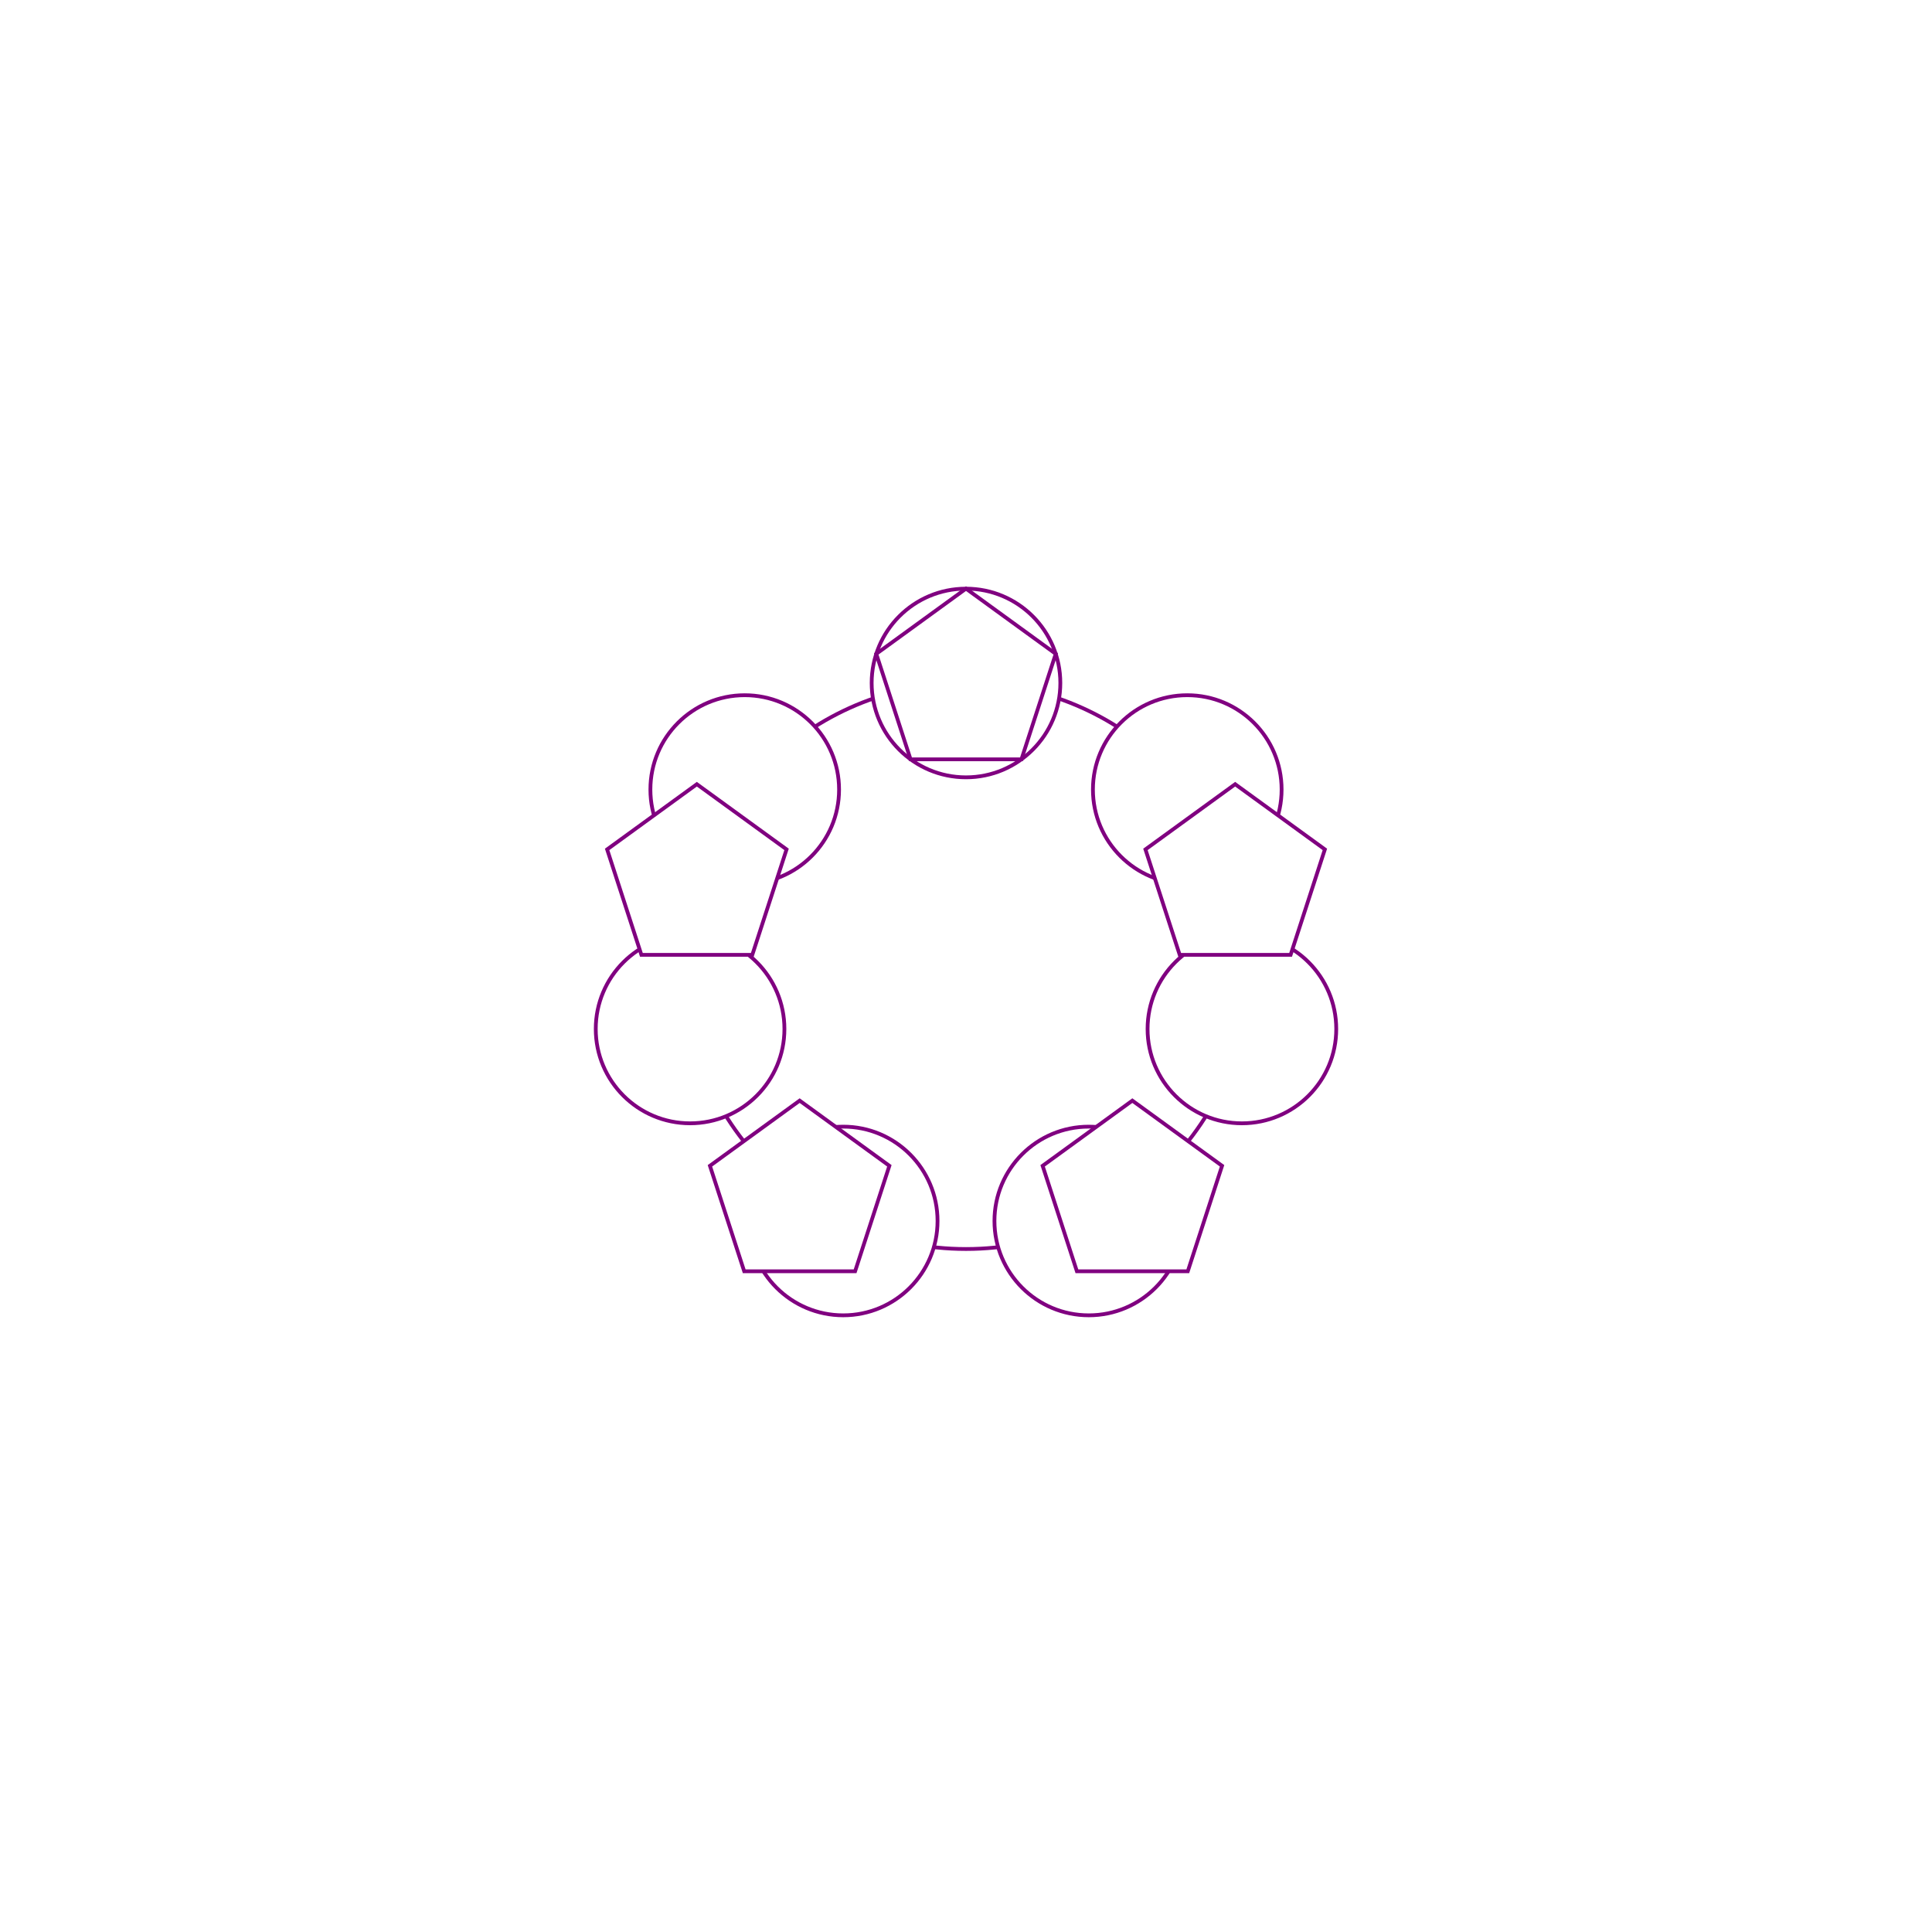
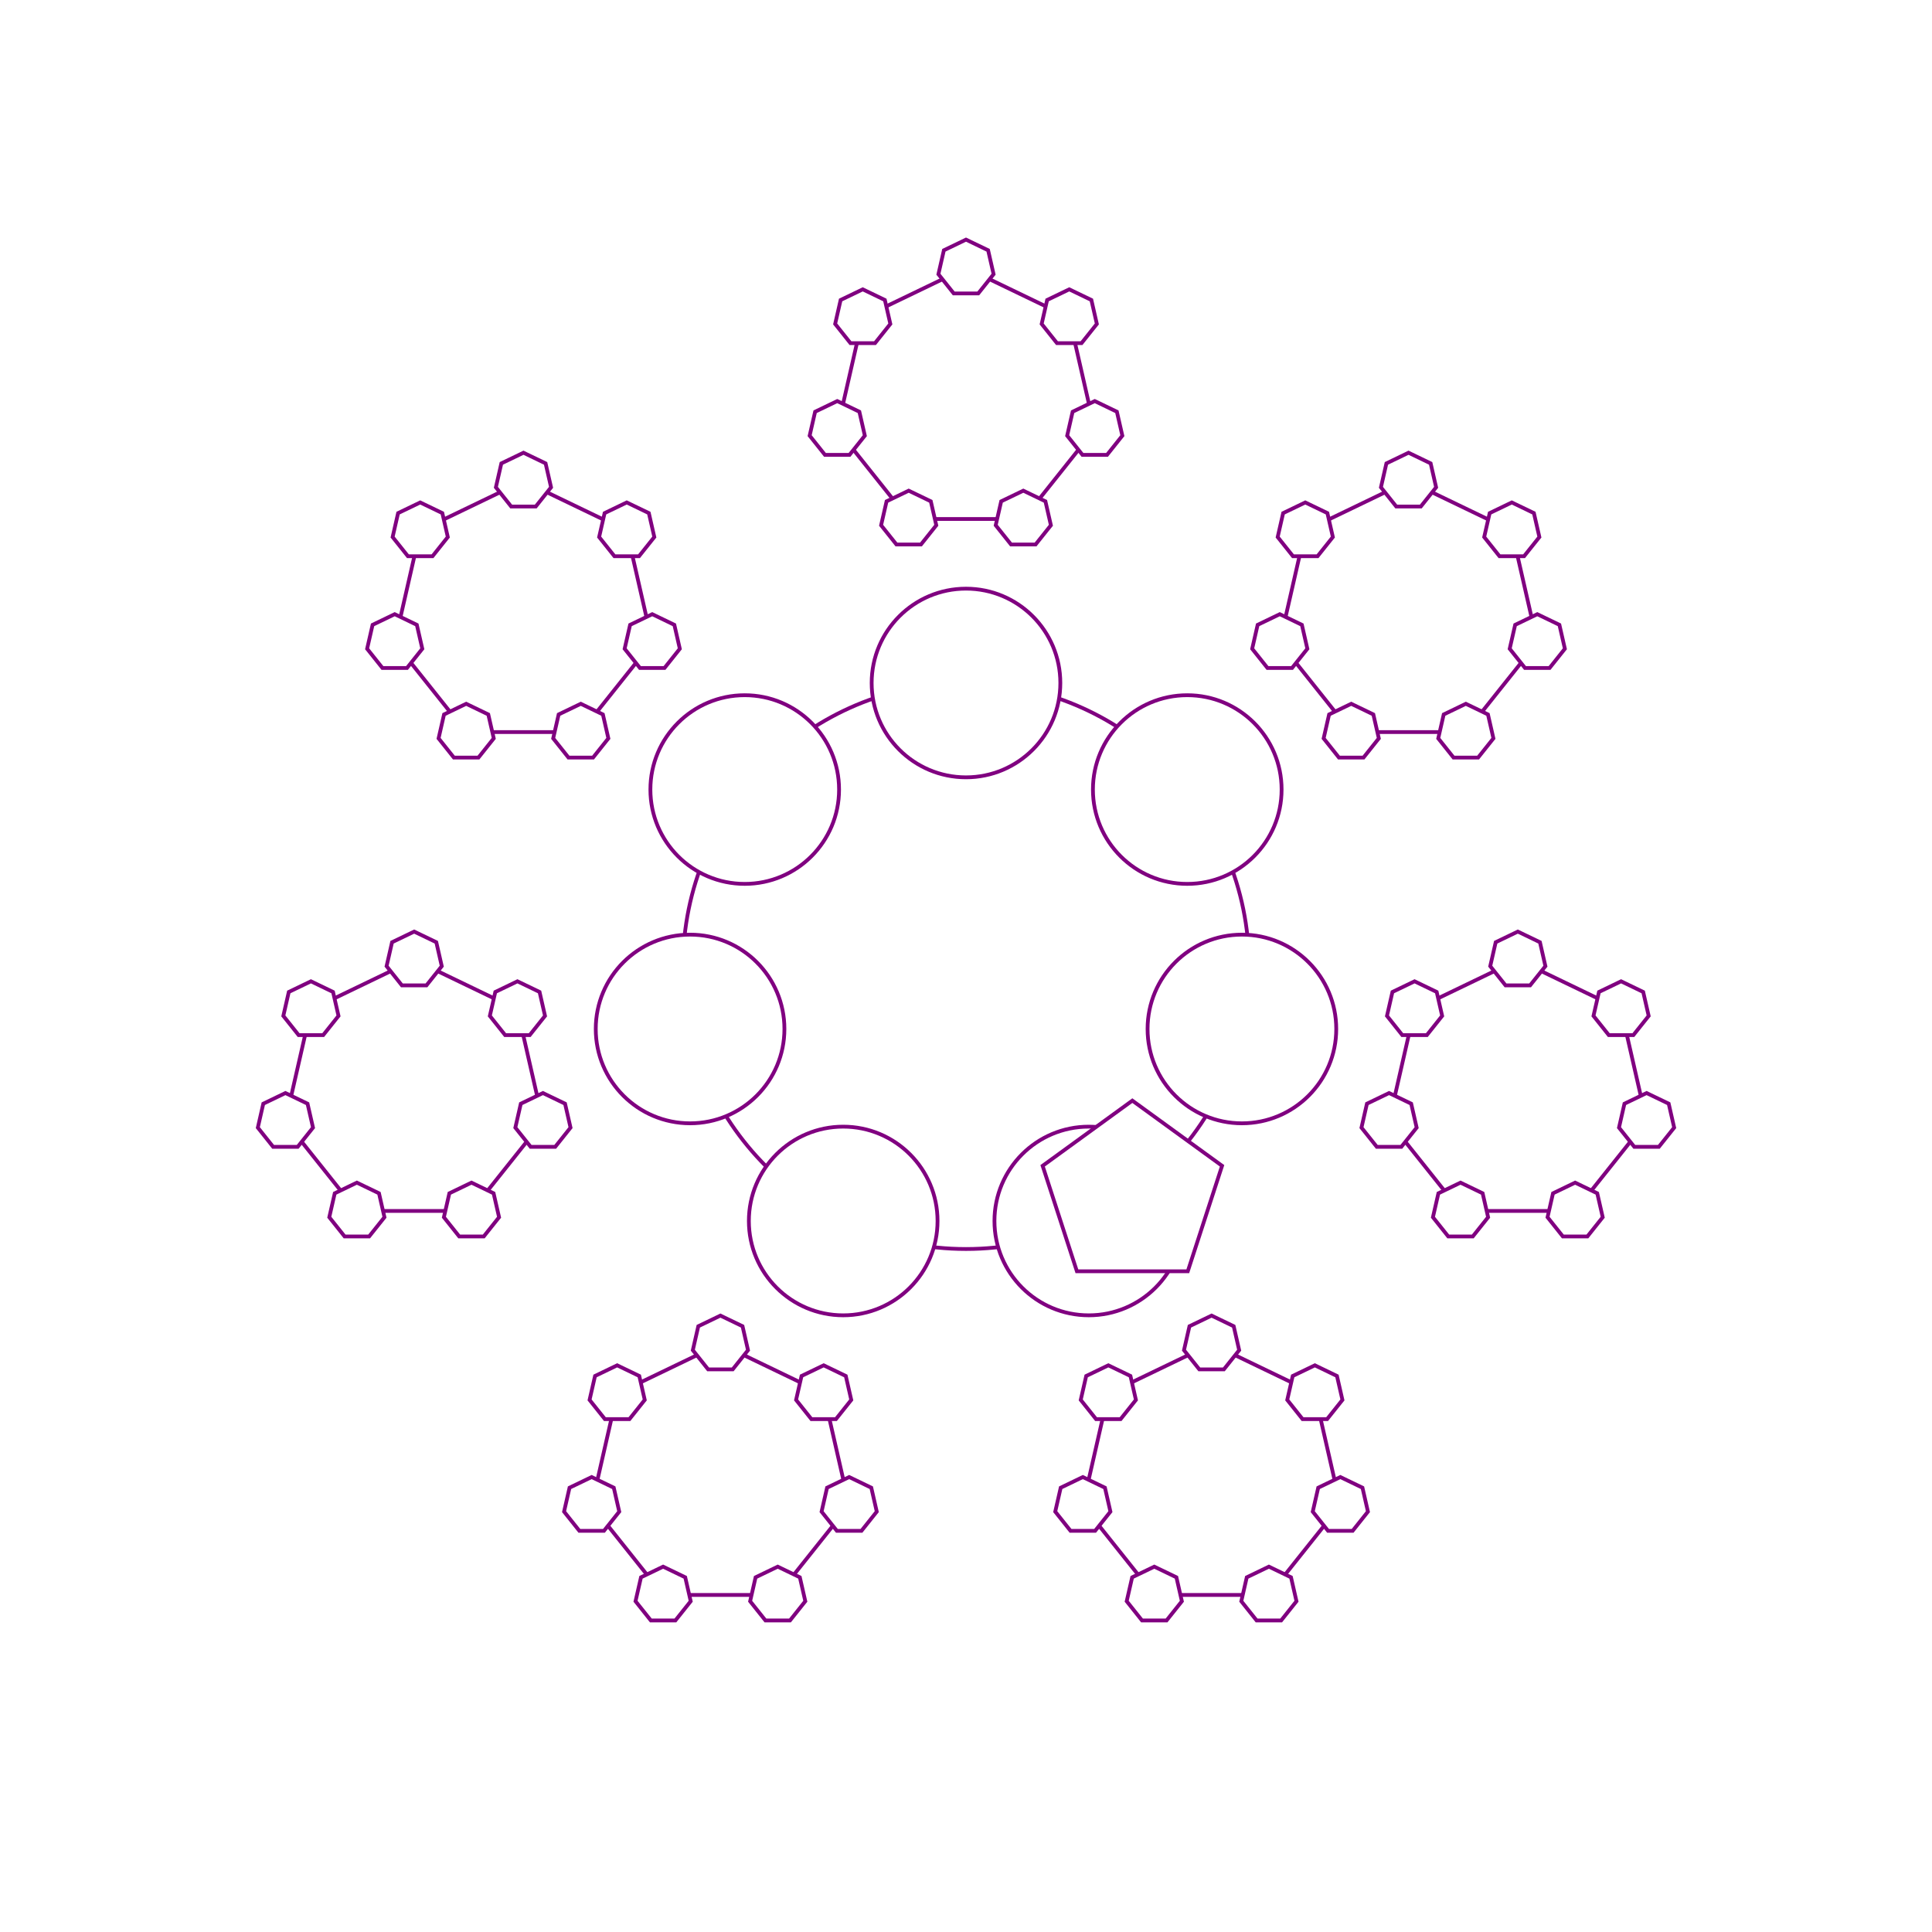
<svg xmlns="http://www.w3.org/2000/svg" baseProfile="full" fill-rule="evenodd" height="1024" version="1.1" width="1024">
  <defs />
  <rect fill="white" height="1024" width="1024" x="0" y="0" />
  <circle cx="512.0" cy="512.0" fill="none" id="Circle0" r="150" stroke="purple" stroke-width="2" />
  <circle cx="512.0" cy="362.0" fill="white" id="Circle0_RotaryDial0" r="50" stroke="purple" stroke-width="2" />
  <circle cx="629.275" cy="418.477" fill="white" id="Circle1_RotaryDial0" r="50" stroke="purple" stroke-width="2" />
  <circle cx="658.239" cy="545.378" fill="white" id="Circle2_RotaryDial0" r="50" stroke="purple" stroke-width="2" />
  <circle cx="577.083" cy="647.145" fill="white" id="Circle3_RotaryDial0" r="50" stroke="purple" stroke-width="2" />
  <circle cx="446.917" cy="647.145" fill="white" id="Circle4_RotaryDial0" r="50" stroke="purple" stroke-width="2" />
  <circle cx="365.761" cy="545.378" fill="white" id="Circle5_RotaryDial0" r="50" stroke="purple" stroke-width="2" />
  <circle cx="394.725" cy="418.477" fill="white" id="Circle6_RotaryDial0" r="50" stroke="purple" stroke-width="2" />
-   <polygon fill="white" id="Polygon0_RotaryGon0" points="512.0,312.0 559.553,346.549 541.389,402.451 482.611,402.451 464.447,346.549" stroke="purple" stroke-width="2" />
-   <polygon fill="white" id="Polygon1_RotaryGon0" points="654.658,415.647 702.211,450.197 684.048,506.098 625.269,506.098 607.106,450.197" stroke="purple" stroke-width="2" />
  <polygon fill="white" id="Polygon2_RotaryGon0" points="600.168,583.353 647.721,617.902 629.557,673.803 570.779,673.803 552.615,617.902" stroke="purple" stroke-width="2" />
-   <polygon fill="white" id="Polygon3_RotaryGon0" points="423.832,583.353 471.385,617.902 453.221,673.803 394.443,673.803 376.279,617.902" stroke="purple" stroke-width="2" />
-   <polygon fill="white" id="Polygon4_RotaryGon0" points="369.342,415.647 416.894,450.197 398.731,506.098 339.952,506.098 321.789,450.197" stroke="purple" stroke-width="2" />
+   <polygon fill="white" id="Polygon0_RotaryGon0" points="512.0,142.0 566.728,168.356 580.245,227.576 542.372,275.068 481.628,275.068 443.755,227.576 457.272,168.356" stroke="purple" stroke-width="2" />
+   <polygon fill="white" id="Polygon1_RotaryGon0" points="746.549,254.953 801.278,281.309 814.794,340.53 776.921,388.021 716.178,388.021 678.304,340.53 691.821,281.309" stroke="purple" stroke-width="2" />
+   <polygon fill="white" id="Polygon2_RotaryGon0" points="804.478,508.756 859.207,535.112 872.723,594.333 834.85,641.824 774.107,641.824 736.233,594.333 749.75,535.112" stroke="purple" stroke-width="2" />
+   <polygon fill="white" id="Polygon3_RotaryGon0" points="642.165,712.291 696.893,738.646 710.41,797.867 672.537,845.358 611.793,845.358 573.92,797.867 587.437,738.646" stroke="purple" stroke-width="2" />
+   <polygon fill="white" id="Polygon4_RotaryGon0" points="381.835,712.291 436.563,738.646 450.08,797.867 412.207,845.358 351.463,845.358 313.59,797.867 327.107,738.646" stroke="purple" stroke-width="2" />
+   <polygon fill="white" id="Polygon5_RotaryGon0" points="219.522,508.756 274.25,535.112 287.767,594.333 249.893,641.824 189.15,641.824 151.277,594.333 164.793,535.112" stroke="purple" stroke-width="2" />
+   <polygon fill="white" id="Polygon6_RotaryGon0" points="277.451,254.953 332.179,281.309 345.696,340.53 307.822,388.021 247.079,388.021 209.206,340.53 222.722,281.309" stroke="purple" stroke-width="2" />
+   <polygon fill="white" id="Polygon0_RotaryGon1" points="512.0,127.0 523.727,132.648 526.624,145.338 518.508,155.515 505.492,155.515 497.376,145.338 500.273,132.648" stroke="purple" stroke-width="2" />
+   <polygon fill="white" id="Polygon1_RotaryGon1" points="566.728,153.356 578.456,159.003 581.352,171.694 573.236,181.87 560.22,181.87 552.104,171.694 555.001,159.003" stroke="purple" stroke-width="2" />
+   <polygon fill="white" id="Polygon2_RotaryGon1" points="580.245,212.576 591.972,218.224 594.869,230.914 586.753,241.091 573.737,241.091 565.621,230.914 568.517,218.224" stroke="purple" stroke-width="2" />
+   <polygon fill="white" id="Polygon3_RotaryGon1" points="542.372,260.068 554.099,265.715 556.996,278.406 548.88,288.582 535.864,288.582 527.748,278.406 530.644,265.715" stroke="purple" stroke-width="2" />
+   <polygon fill="white" id="Polygon4_RotaryGon1" points="481.628,260.068 493.356,265.715 496.252,278.406 488.136,288.582 475.12,288.582 467.004,278.406 469.901,265.715" stroke="purple" stroke-width="2" />
+   <polygon fill="white" id="Polygon5_RotaryGon1" points="443.755,212.576 455.483,218.224 458.379,230.914 450.263,241.091 437.247,241.091 429.131,230.914 432.028,218.224" stroke="purple" stroke-width="2" />
+   <polygon fill="white" id="Polygon6_RotaryGon1" points="457.272,153.356 468.999,159.003 471.896,171.694 463.78,181.87 450.764,181.87 442.648,171.694 445.544,159.003" stroke="purple" stroke-width="2" />
+   <polygon fill="white" id="Polygon0_RotaryGon2" points="746.549,239.953 758.277,245.601 761.173,258.291 753.058,268.468 740.041,268.468 731.926,258.291 734.822,245.601" stroke="purple" stroke-width="2" />
+   <polygon fill="white" id="Polygon1_RotaryGon2" points="801.278,266.309 813.005,271.956 815.902,284.647 807.786,294.823 794.769,294.823 786.654,284.647 789.55,271.956" stroke="purple" stroke-width="2" />
+   <polygon fill="white" id="Polygon2_RotaryGon2" points="814.794,325.53 826.522,331.177 829.418,343.867 821.303,354.044 808.286,354.044 800.17,343.867 803.067,331.177" stroke="purple" stroke-width="2" />
+   <polygon fill="white" id="Polygon3_RotaryGon2" points="776.921,373.021 788.649,378.669 791.545,391.359 783.43,401.535 770.413,401.535 762.297,391.359 765.194,378.669" stroke="purple" stroke-width="2" />
+   <polygon fill="white" id="Polygon4_RotaryGon2" points="716.178,373.021 727.905,378.669 730.802,391.359 722.686,401.535 709.669,401.535 701.554,391.359 704.45,378.669" stroke="purple" stroke-width="2" />
+   <polygon fill="white" id="Polygon5_RotaryGon2" points="678.304,325.53 690.032,331.177 692.928,343.867 684.813,354.044 671.796,354.044 663.681,343.867 666.577,331.177" stroke="purple" stroke-width="2" />
+   <polygon fill="white" id="Polygon6_RotaryGon2" points="691.821,266.309 703.549,271.956 706.445,284.647 698.329,294.823 685.313,294.823 677.197,284.647 680.094,271.956" stroke="purple" stroke-width="2" />
+   <polygon fill="white" id="Polygon0_RotaryGon3" points="804.478,493.756 816.206,499.404 819.102,512.094 810.987,522.271 797.97,522.271 789.854,512.094 792.751,499.404" stroke="purple" stroke-width="2" />
+   <polygon fill="white" id="Polygon1_RotaryGon3" points="859.207,520.112 870.934,525.76 873.83,538.45 865.715,548.627 852.698,548.627 844.583,538.45 847.479,525.76" stroke="purple" stroke-width="2" />
+   <polygon fill="white" id="Polygon2_RotaryGon3" points="872.723,579.333 884.451,584.98 887.347,597.671 879.232,607.847 866.215,607.847 858.099,597.671 860.996,584.98" stroke="purple" stroke-width="2" />
+   <polygon fill="white" id="Polygon3_RotaryGon3" points="834.85,626.824 846.578,632.472 849.474,645.162 841.358,655.339 828.342,655.339 820.226,645.162 823.123,632.472" stroke="purple" stroke-width="2" />
+   <polygon fill="white" id="Polygon4_RotaryGon3" points="774.107,626.824 785.834,632.472 788.73,645.162 780.615,655.339 767.598,655.339 759.483,645.162 762.379,632.472" stroke="purple" stroke-width="2" />
+   <polygon fill="white" id="Polygon5_RotaryGon3" points="736.233,579.333 747.961,584.98 750.857,597.671 742.742,607.847 729.725,607.847 721.61,597.671 724.506,584.98" stroke="purple" stroke-width="2" />
+   <polygon fill="white" id="Polygon6_RotaryGon3" points="749.75,520.112 761.478,525.76 764.374,538.45 756.258,548.627 743.242,548.627 735.126,538.45 738.023,525.76" stroke="purple" stroke-width="2" />
+   <polygon fill="white" id="Polygon0_RotaryGon4" points="642.165,697.291 653.893,702.938 656.789,715.628 648.673,725.805 635.657,725.805 627.541,715.628 630.438,702.938" stroke="purple" stroke-width="2" />
+   <polygon fill="white" id="Polygon1_RotaryGon4" points="696.893,723.646 708.621,729.294 711.517,741.984 703.402,752.161 690.385,752.161 682.269,741.984 685.166,729.294" stroke="purple" stroke-width="2" />
+   <polygon fill="white" id="Polygon2_RotaryGon4" points="710.41,782.867 722.138,788.515 725.034,801.205 716.918,811.382 703.902,811.382 695.786,801.205 698.683,788.515" stroke="purple" stroke-width="2" />
+   <polygon fill="white" id="Polygon3_RotaryGon4" points="672.537,830.358 684.264,836.006 687.161,848.696 679.045,858.873 666.029,858.873 657.913,848.696 660.81,836.006" stroke="purple" stroke-width="2" />
+   <polygon fill="white" id="Polygon4_RotaryGon4" points="611.793,830.358 623.521,836.006 626.417,848.696 618.302,858.873 605.285,858.873 597.169,848.696 600.066,836.006" stroke="purple" stroke-width="2" />
+   <polygon fill="white" id="Polygon5_RotaryGon4" points="573.92,782.867 585.648,788.515 588.544,801.205 580.428,811.382 567.412,811.382 559.296,801.205 562.193,788.515" stroke="purple" stroke-width="2" />
+   <polygon fill="white" id="Polygon6_RotaryGon4" points="587.437,723.646 599.164,729.294 602.061,741.984 593.945,752.161 580.929,752.161 572.813,741.984 575.709,729.294" stroke="purple" stroke-width="2" />
+   <polygon fill="white" id="Polygon0_RotaryGon5" points="381.835,697.291 393.562,702.938 396.459,715.628 388.343,725.805 375.327,725.805 367.211,715.628 370.107,702.938" stroke="purple" stroke-width="2" />
+   <polygon fill="white" id="Polygon1_RotaryGon5" points="436.563,723.646 448.291,729.294 451.187,741.984 443.071,752.161 430.055,752.161 421.939,741.984 424.836,729.294" stroke="purple" stroke-width="2" />
+   <polygon fill="white" id="Polygon2_RotaryGon5" points="450.08,782.867 461.807,788.515 464.704,801.205 456.588,811.382 443.572,811.382 435.456,801.205 438.352,788.515" stroke="purple" stroke-width="2" />
+   <polygon fill="white" id="Polygon3_RotaryGon5" points="412.207,830.358 423.934,836.006 426.831,848.696 418.715,858.873 405.698,858.873 397.583,848.696 400.479,836.006" stroke="purple" stroke-width="2" />
+   <polygon fill="white" id="Polygon4_RotaryGon5" points="351.463,830.358 363.19,836.006 366.087,848.696 357.971,858.873 344.955,858.873 336.839,848.696 339.736,836.006" stroke="purple" stroke-width="2" />
+   <polygon fill="white" id="Polygon5_RotaryGon5" points="313.59,782.867 325.317,788.515 328.214,801.205 320.098,811.382 307.082,811.382 298.966,801.205 301.862,788.515" stroke="purple" stroke-width="2" />
+   <polygon fill="white" id="Polygon6_RotaryGon5" points="327.107,723.646 338.834,729.294 341.731,741.984 333.615,752.161 320.598,752.161 312.483,741.984 315.379,729.294" stroke="purple" stroke-width="2" />
+   <polygon fill="white" id="Polygon0_RotaryGon6" points="219.522,493.756 231.249,499.404 234.146,512.094 226.03,522.271 213.013,522.271 204.898,512.094 207.794,499.404" stroke="purple" stroke-width="2" />
+   <polygon fill="white" id="Polygon1_RotaryGon6" points="274.25,520.112 285.977,525.76 288.874,538.45 280.758,548.627 267.742,548.627 259.626,538.45 262.522,525.76" stroke="purple" stroke-width="2" />
+   <polygon fill="white" id="Polygon2_RotaryGon6" points="287.767,579.333 299.494,584.98 302.39,597.671 294.275,607.847 281.258,607.847 273.143,597.671 276.039,584.98" stroke="purple" stroke-width="2" />
+   <polygon fill="white" id="Polygon3_RotaryGon6" points="249.893,626.824 261.621,632.472 264.517,645.162 256.402,655.339 243.385,655.339 235.27,645.162 238.166,632.472" stroke="purple" stroke-width="2" />
+   <polygon fill="white" id="Polygon4_RotaryGon6" points="189.15,626.824 200.877,632.472 203.774,645.162 195.658,655.339 182.642,655.339 174.526,645.162 177.422,632.472" stroke="purple" stroke-width="2" />
+   <polygon fill="white" id="Polygon5_RotaryGon6" points="151.277,579.333 163.004,584.98 165.901,597.671 157.785,607.847 144.768,607.847 136.653,597.671 139.549,584.98" stroke="purple" stroke-width="2" />
+   <polygon fill="white" id="Polygon6_RotaryGon6" points="164.793,520.112 176.521,525.76 179.417,538.45 171.302,548.627 158.285,548.627 150.17,538.45 153.066,525.76" stroke="purple" stroke-width="2" />
+   <polygon fill="white" id="Polygon0_RotaryGon7" points="277.451,239.953 289.178,245.601 292.074,258.291 283.959,268.468 270.942,268.468 262.827,258.291 265.723,245.601" stroke="purple" stroke-width="2" />
+   <polygon fill="white" id="Polygon1_RotaryGon7" points="332.179,266.309 343.906,271.956 346.803,284.647 338.687,294.823 325.671,294.823 317.555,284.647 320.451,271.956" stroke="purple" stroke-width="2" />
+   <polygon fill="white" id="Polygon2_RotaryGon7" points="345.696,325.53 357.423,331.177 360.319,343.867 352.204,354.044 339.187,354.044 331.072,343.867 333.968,331.177" stroke="purple" stroke-width="2" />
+   <polygon fill="white" id="Polygon3_RotaryGon7" points="307.822,373.021 319.55,378.669 322.446,391.359 314.331,401.535 301.314,401.535 293.198,391.359 296.095,378.669" stroke="purple" stroke-width="2" />
+   <polygon fill="white" id="Polygon4_RotaryGon7" points="247.079,373.021 258.806,378.669 261.703,391.359 253.587,401.535 240.57,401.535 232.455,391.359 235.351,378.669" stroke="purple" stroke-width="2" />
+   <polygon fill="white" id="Polygon5_RotaryGon7" points="209.206,325.53 220.933,331.177 223.83,343.867 215.714,354.044 202.697,354.044 194.582,343.867 197.478,331.177" stroke="purple" stroke-width="2" />
+   <polygon fill="white" id="Polygon6_RotaryGon7" points="222.722,266.309 234.45,271.956 237.346,284.647 229.231,294.823 216.214,294.823 208.098,284.647 210.995,271.956" stroke="purple" stroke-width="2" />
</svg>
